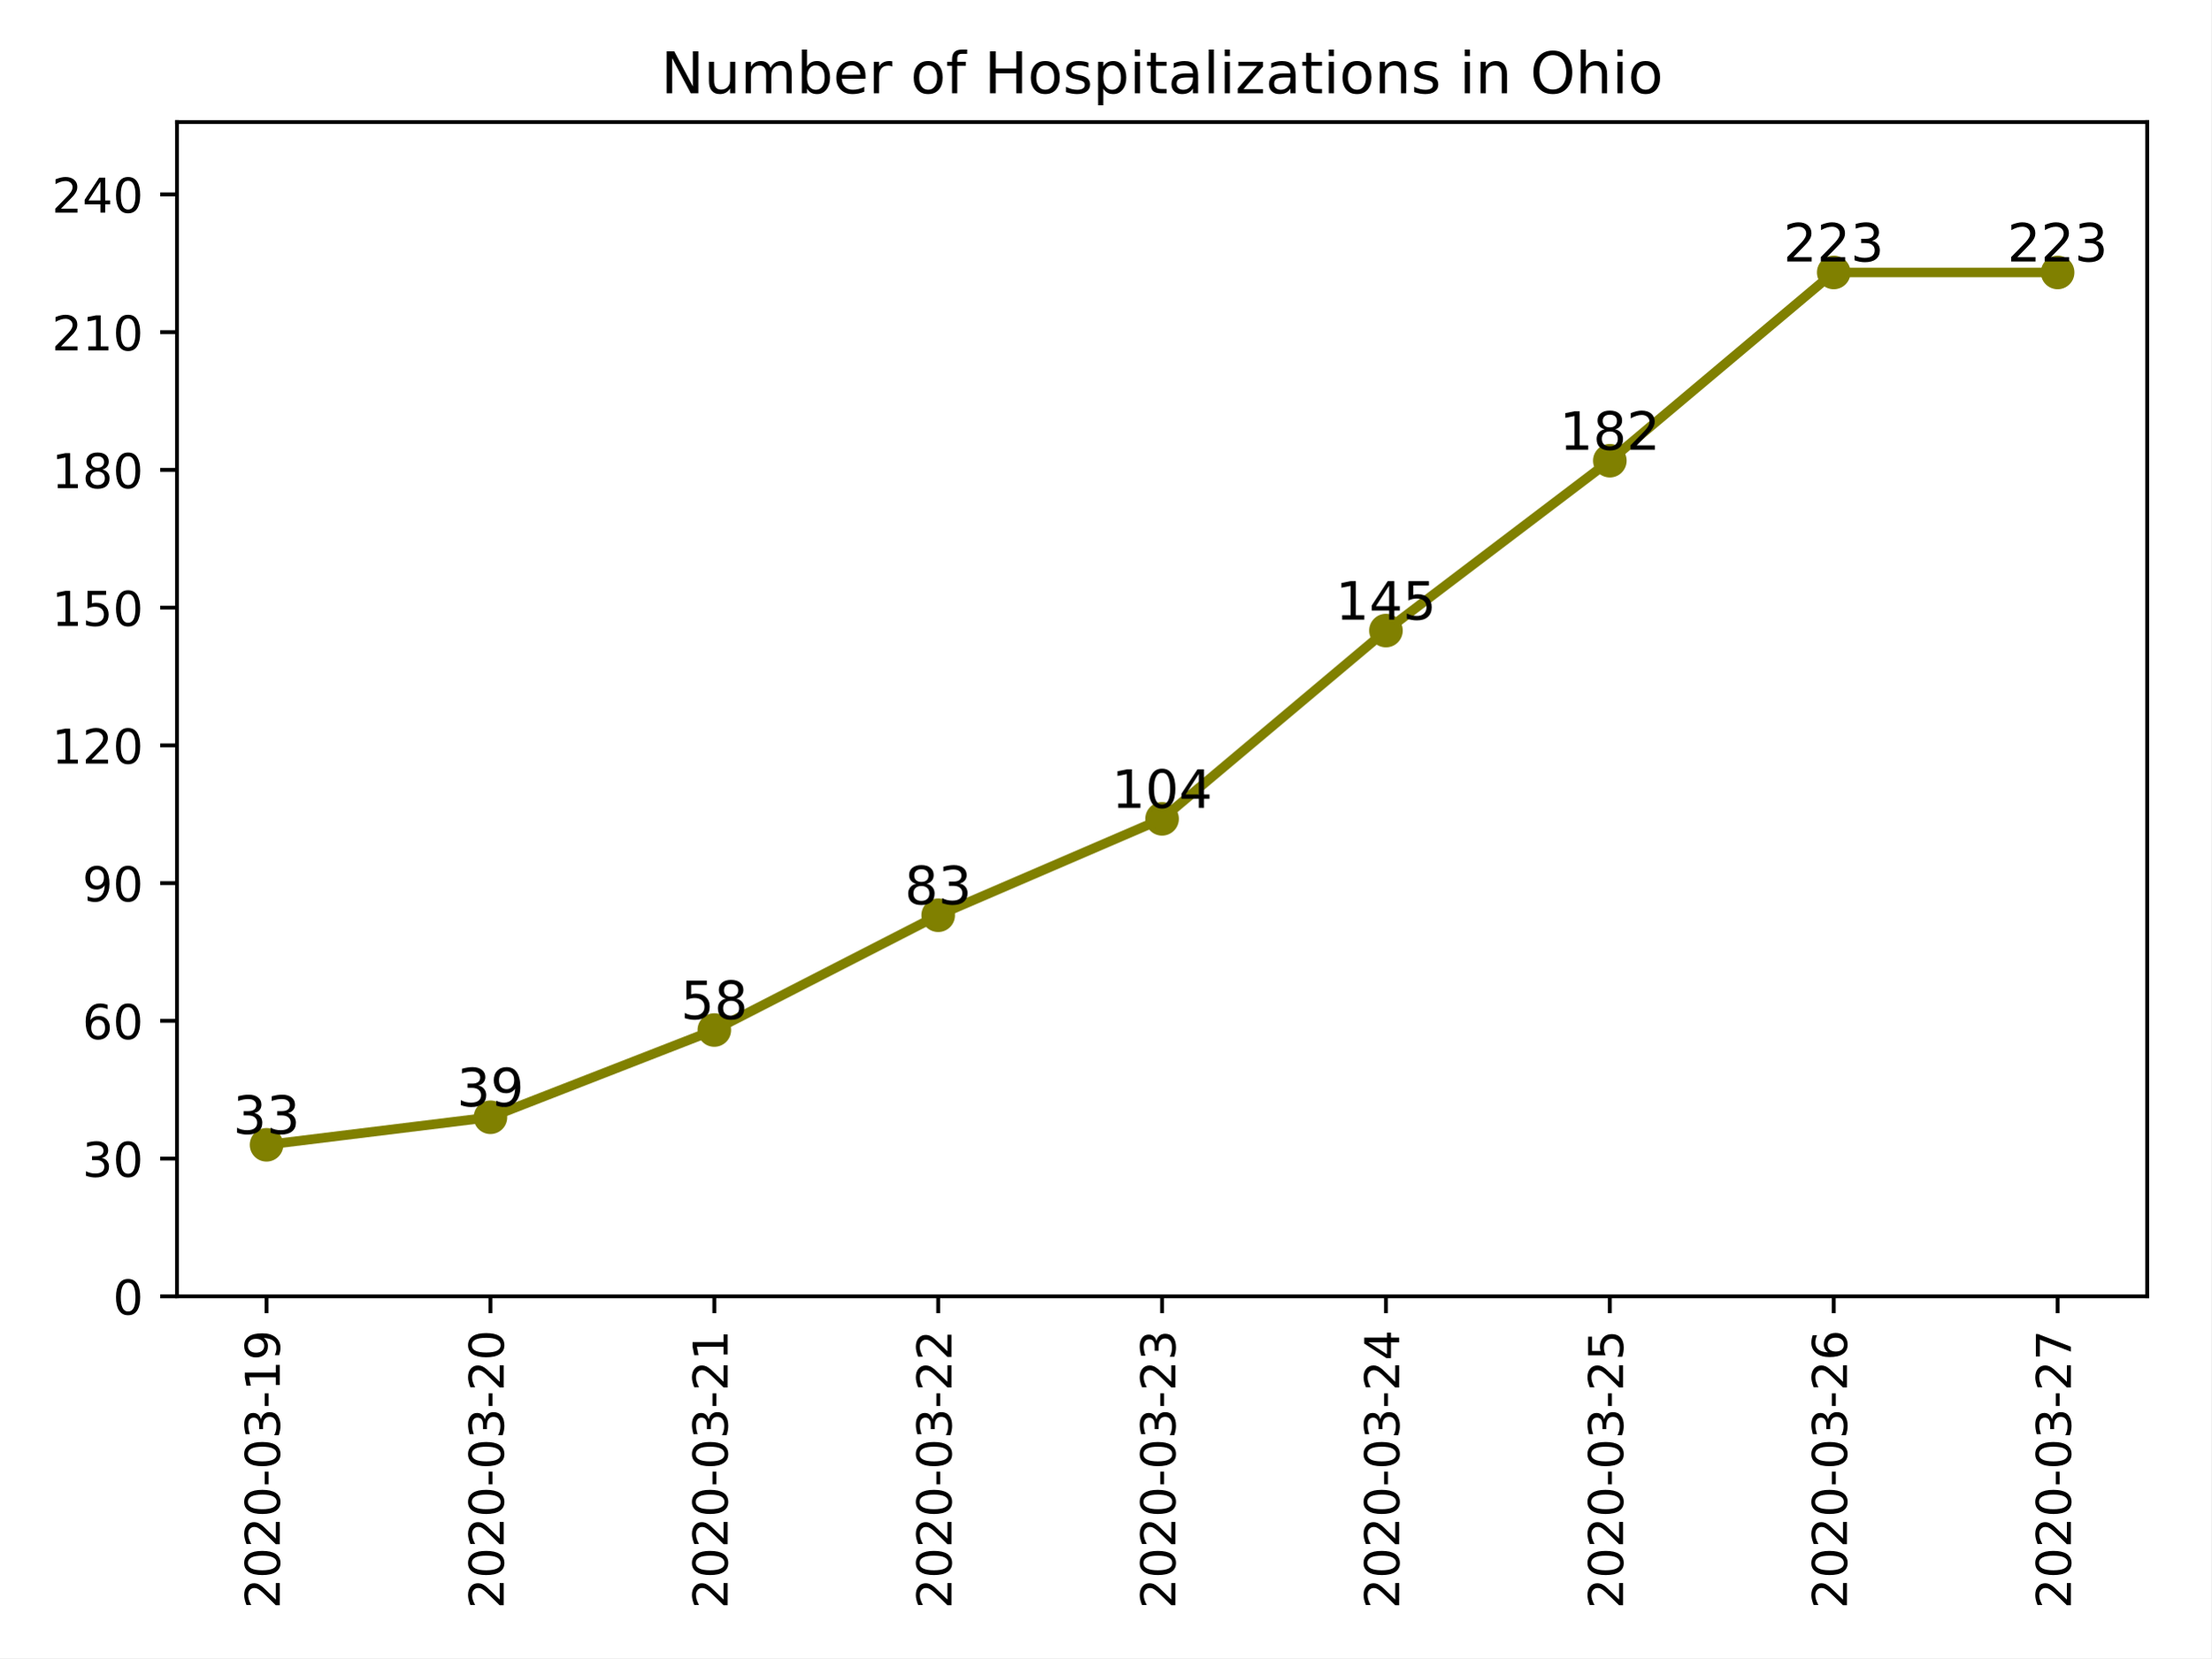
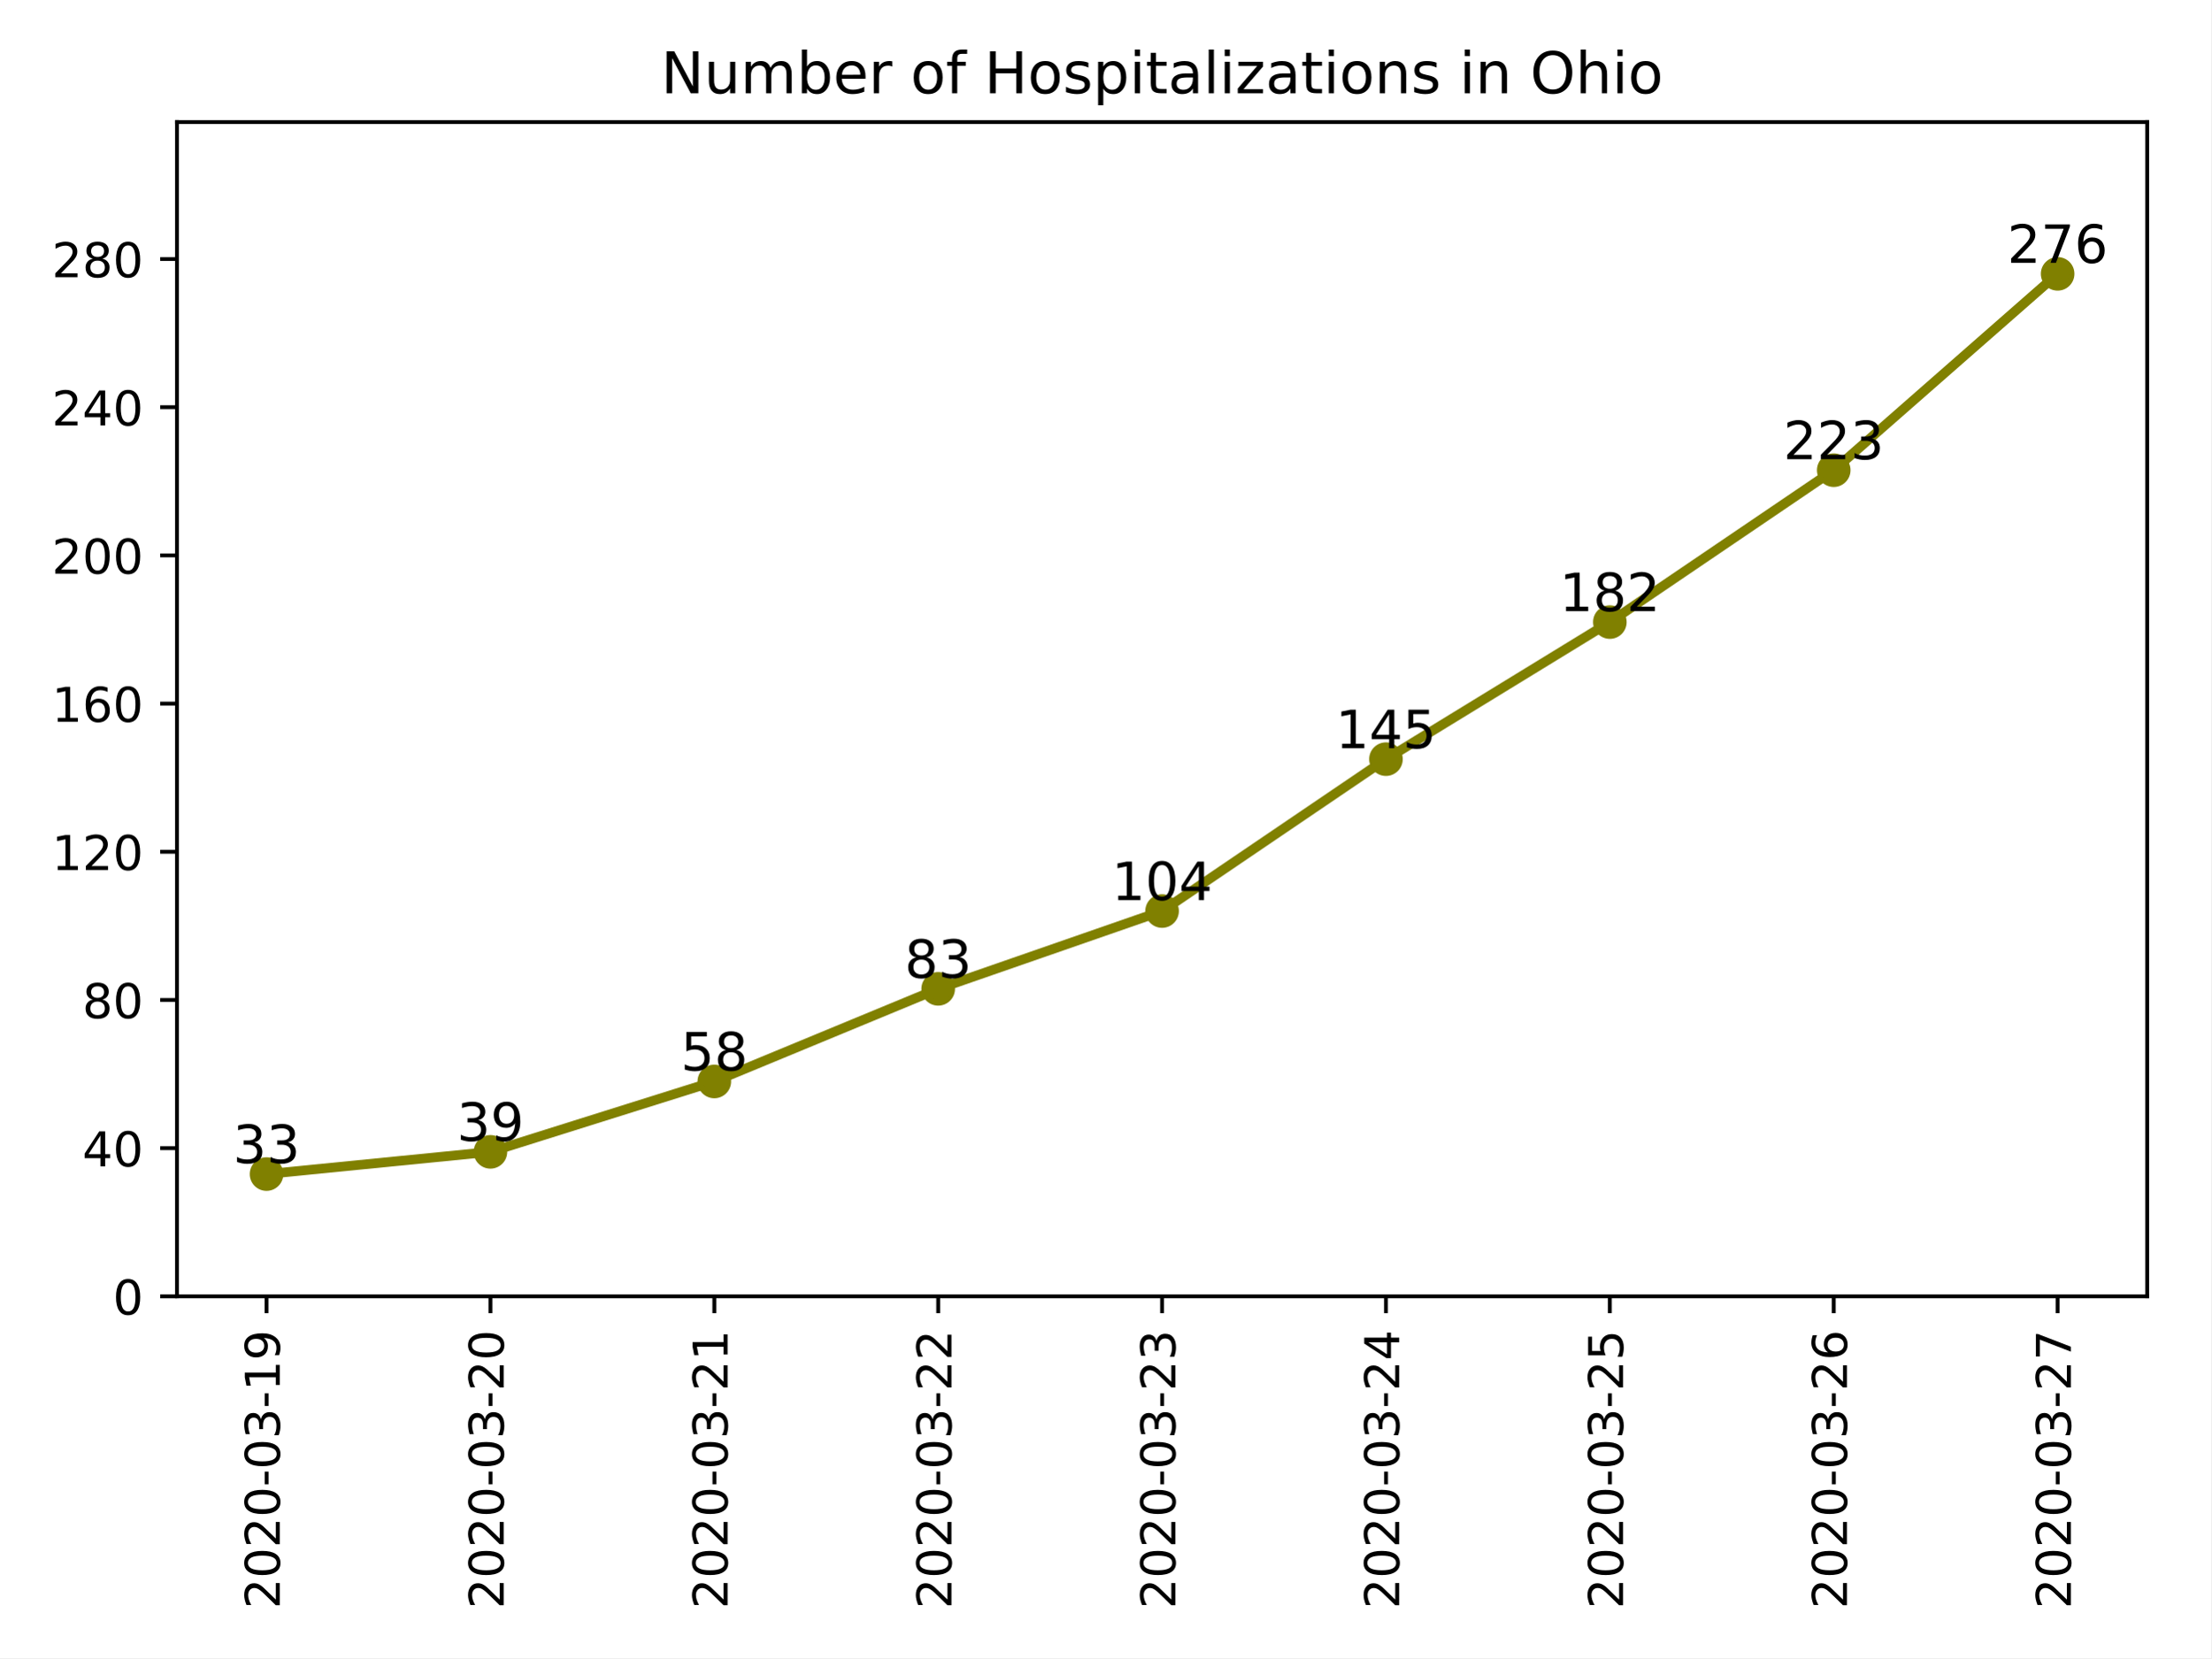
<svg xmlns="http://www.w3.org/2000/svg" xmlns:xlink="http://www.w3.org/1999/xlink" height="345.6pt" version="1.1" viewBox="0 0 460.8 345.6" width="460.8pt">
  <defs>
    <style type="text/css">
*{stroke-linecap:butt;stroke-linejoin:round;}
  </style>
  </defs>
  <g id="figure_1">
    <g id="patch_1">
      <path d="M 0 345.6  L 460.8 345.6  L 460.8 0  L 0 0  z " style="fill:#ffffff;" />
    </g>
    <g id="axes_1">
      <g id="patch_2">
        <path d="M 36.88 270.2  L 447.48 270.2  L 447.48 25.44  L 36.88 25.44  z " style="fill:#ffffff;" />
      </g>
      <g id="matplotlib.axis_1">
        <g id="xtick_1">
          <g id="line2d_1">
            <defs>
-               <path d="M 0 0  L 0 3.5  " id="md433374e28" style="stroke:#000000;stroke-width:0.8;" />
-             </defs>
-             <g>
-               <use style="stroke:#000000;stroke-width:0.8;" x="55.544" xlink:href="#md433374e28" y="270.2" />
+               <path d="M 0 0  L 0 3.5  " id="m75c57604e1" style="stroke:#000000;stroke-width:0.8;" />
+             </defs>
+             <g>
+               <use style="stroke:#000000;stroke-width:0.8;" x="55.544" xlink:href="#m75c57604e1" y="270.2" />
            </g>
          </g>
          <g id="text_1">
            <defs>
              <path d="M 19.188 8.297  L 53.609 8.297  L 53.609 0  L 7.328 0  L 7.328 8.297  Q 12.938 14.109 22.625 23.891  Q 32.328 33.688 34.812 36.531  Q 39.547 41.844 41.422 45.531  Q 43.312 49.219 43.312 52.781  Q 43.312 58.594 39.234 62.25  Q 35.156 65.922 28.609 65.922  Q 23.969 65.922 18.812 64.312  Q 13.672 62.703 7.812 59.422  L 7.812 69.391  Q 13.766 71.781 18.938 73  Q 24.125 74.219 28.422 74.219  Q 39.75 74.219 46.484 68.547  Q 53.219 62.891 53.219 53.422  Q 53.219 48.922 51.531 44.891  Q 49.859 40.875 45.406 35.406  Q 44.188 33.984 37.641 27.219  Q 31.109 20.453 19.188 8.297  z " id="DejaVuSans-32" />
              <path d="M 31.781 66.406  Q 24.172 66.406 20.328 58.906  Q 16.5 51.422 16.5 36.375  Q 16.5 21.391 20.328 13.891  Q 24.172 6.391 31.781 6.391  Q 39.453 6.391 43.281 13.891  Q 47.125 21.391 47.125 36.375  Q 47.125 51.422 43.281 58.906  Q 39.453 66.406 31.781 66.406  z M 31.781 74.219  Q 44.047 74.219 50.516 64.516  Q 56.984 54.828 56.984 36.375  Q 56.984 17.969 50.516 8.266  Q 44.047 -1.422 31.781 -1.422  Q 19.531 -1.422 13.062 8.266  Q 6.594 17.969 6.594 36.375  Q 6.594 54.828 13.062 64.516  Q 19.531 74.219 31.781 74.219  z " id="DejaVuSans-30" />
              <path d="M 4.891 31.391  L 31.203 31.391  L 31.203 23.391  L 4.891 23.391  z " id="DejaVuSans-2d" />
              <path d="M 40.578 39.312  Q 47.656 37.797 51.625 33  Q 55.609 28.219 55.609 21.188  Q 55.609 10.406 48.188 4.484  Q 40.766 -1.422 27.094 -1.422  Q 22.516 -1.422 17.656 -0.516  Q 12.797 0.391 7.625 2.203  L 7.625 11.719  Q 11.719 9.328 16.594 8.109  Q 21.484 6.891 26.812 6.891  Q 36.078 6.891 40.938 10.547  Q 45.797 14.203 45.797 21.188  Q 45.797 27.641 41.281 31.266  Q 36.766 34.906 28.719 34.906  L 20.219 34.906  L 20.219 43.016  L 29.109 43.016  Q 36.375 43.016 40.234 45.922  Q 44.094 48.828 44.094 54.297  Q 44.094 59.906 40.109 62.906  Q 36.141 65.922 28.719 65.922  Q 24.656 65.922 20.016 65.031  Q 15.375 64.156 9.812 62.312  L 9.812 71.094  Q 15.438 72.656 20.344 73.438  Q 25.25 74.219 29.594 74.219  Q 40.828 74.219 47.359 69.109  Q 53.906 64.016 53.906 55.328  Q 53.906 49.266 50.438 45.094  Q 46.969 40.922 40.578 39.312  z " id="DejaVuSans-33" />
              <path d="M 12.406 8.297  L 28.516 8.297  L 28.516 63.922  L 10.984 60.406  L 10.984 69.391  L 28.422 72.906  L 38.281 72.906  L 38.281 8.297  L 54.391 8.297  L 54.391 0  L 12.406 0  z " id="DejaVuSans-31" />
              <path d="M 10.984 1.516  L 10.984 10.5  Q 14.703 8.734 18.5 7.812  Q 22.312 6.891 25.984 6.891  Q 35.75 6.891 40.891 13.453  Q 46.047 20.016 46.781 33.406  Q 43.953 29.203 39.594 26.953  Q 35.25 24.703 29.984 24.703  Q 19.047 24.703 12.672 31.312  Q 6.297 37.938 6.297 49.422  Q 6.297 60.641 12.938 67.422  Q 19.578 74.219 30.609 74.219  Q 43.266 74.219 49.922 64.516  Q 56.594 54.828 56.594 36.375  Q 56.594 19.141 48.406 8.859  Q 40.234 -1.422 26.422 -1.422  Q 22.703 -1.422 18.891 -0.688  Q 15.094 0.047 10.984 1.516  z M 30.609 32.422  Q 37.25 32.422 41.125 36.953  Q 45.016 41.5 45.016 49.422  Q 45.016 57.281 41.125 61.844  Q 37.25 66.406 30.609 66.406  Q 23.969 66.406 20.094 61.844  Q 16.219 57.281 16.219 49.422  Q 16.219 41.5 20.094 36.953  Q 23.969 32.422 30.609 32.422  z " id="DejaVuSans-39" />
            </defs>
            <g transform="translate(58.30301 335.3156)rotate(-90)scale(0.1 -0.1)">
              <use xlink:href="#DejaVuSans-32" />
              <use x="63.623" xlink:href="#DejaVuSans-30" />
              <use x="127.246" xlink:href="#DejaVuSans-32" />
              <use x="190.869" xlink:href="#DejaVuSans-30" />
              <use x="254.492" xlink:href="#DejaVuSans-2d" />
              <use x="290.576" xlink:href="#DejaVuSans-30" />
              <use x="354.199" xlink:href="#DejaVuSans-33" />
              <use x="417.822" xlink:href="#DejaVuSans-2d" />
              <use x="453.906" xlink:href="#DejaVuSans-31" />
              <use x="517.529" xlink:href="#DejaVuSans-39" />
            </g>
          </g>
        </g>
        <g id="xtick_2">
          <g id="line2d_2">
            <g>
-               <use style="stroke:#000000;stroke-width:0.8;" x="102.203" xlink:href="#md433374e28" y="270.2" />
+               <use style="stroke:#000000;stroke-width:0.8;" x="102.203" xlink:href="#m75c57604e1" y="270.2" />
            </g>
          </g>
          <g id="text_2">
            <g transform="translate(104.9621 335.3156)rotate(-90)scale(0.1 -0.1)">
              <use xlink:href="#DejaVuSans-32" />
              <use x="63.623" xlink:href="#DejaVuSans-30" />
              <use x="127.246" xlink:href="#DejaVuSans-32" />
              <use x="190.869" xlink:href="#DejaVuSans-30" />
              <use x="254.492" xlink:href="#DejaVuSans-2d" />
              <use x="290.576" xlink:href="#DejaVuSans-30" />
              <use x="354.199" xlink:href="#DejaVuSans-33" />
              <use x="417.822" xlink:href="#DejaVuSans-2d" />
              <use x="453.906" xlink:href="#DejaVuSans-32" />
              <use x="517.529" xlink:href="#DejaVuSans-30" />
            </g>
          </g>
        </g>
        <g id="xtick_3">
          <g id="line2d_3">
            <g>
-               <use style="stroke:#000000;stroke-width:0.8;" x="148.862" xlink:href="#md433374e28" y="270.2" />
+               <use style="stroke:#000000;stroke-width:0.8;" x="148.862" xlink:href="#m75c57604e1" y="270.2" />
            </g>
          </g>
          <g id="text_3">
            <g transform="translate(151.6212 335.3156)rotate(-90)scale(0.1 -0.1)">
              <use xlink:href="#DejaVuSans-32" />
              <use x="63.623" xlink:href="#DejaVuSans-30" />
              <use x="127.246" xlink:href="#DejaVuSans-32" />
              <use x="190.869" xlink:href="#DejaVuSans-30" />
              <use x="254.492" xlink:href="#DejaVuSans-2d" />
              <use x="290.576" xlink:href="#DejaVuSans-30" />
              <use x="354.199" xlink:href="#DejaVuSans-33" />
              <use x="417.822" xlink:href="#DejaVuSans-2d" />
              <use x="453.906" xlink:href="#DejaVuSans-32" />
              <use x="517.529" xlink:href="#DejaVuSans-31" />
            </g>
          </g>
        </g>
        <g id="xtick_4">
          <g id="line2d_4">
            <g>
-               <use style="stroke:#000000;stroke-width:0.8;" x="195.521" xlink:href="#md433374e28" y="270.2" />
+               <use style="stroke:#000000;stroke-width:0.8;" x="195.521" xlink:href="#m75c57604e1" y="270.2" />
            </g>
          </g>
          <g id="text_4">
            <g transform="translate(198.2803 335.3156)rotate(-90)scale(0.1 -0.1)">
              <use xlink:href="#DejaVuSans-32" />
              <use x="63.623" xlink:href="#DejaVuSans-30" />
              <use x="127.246" xlink:href="#DejaVuSans-32" />
              <use x="190.869" xlink:href="#DejaVuSans-30" />
              <use x="254.492" xlink:href="#DejaVuSans-2d" />
              <use x="290.576" xlink:href="#DejaVuSans-30" />
              <use x="354.199" xlink:href="#DejaVuSans-33" />
              <use x="417.822" xlink:href="#DejaVuSans-2d" />
              <use x="453.906" xlink:href="#DejaVuSans-32" />
              <use x="517.529" xlink:href="#DejaVuSans-32" />
            </g>
          </g>
        </g>
        <g id="xtick_5">
          <g id="line2d_5">
            <g>
-               <use style="stroke:#000000;stroke-width:0.8;" x="242.18" xlink:href="#md433374e28" y="270.2" />
+               <use style="stroke:#000000;stroke-width:0.8;" x="242.18" xlink:href="#m75c57604e1" y="270.2" />
            </g>
          </g>
          <g id="text_5">
            <g transform="translate(244.9394 335.3156)rotate(-90)scale(0.1 -0.1)">
              <use xlink:href="#DejaVuSans-32" />
              <use x="63.623" xlink:href="#DejaVuSans-30" />
              <use x="127.246" xlink:href="#DejaVuSans-32" />
              <use x="190.869" xlink:href="#DejaVuSans-30" />
              <use x="254.492" xlink:href="#DejaVuSans-2d" />
              <use x="290.576" xlink:href="#DejaVuSans-30" />
              <use x="354.199" xlink:href="#DejaVuSans-33" />
              <use x="417.822" xlink:href="#DejaVuSans-2d" />
              <use x="453.906" xlink:href="#DejaVuSans-32" />
              <use x="517.529" xlink:href="#DejaVuSans-33" />
            </g>
          </g>
        </g>
        <g id="xtick_6">
          <g id="line2d_6">
            <g>
-               <use style="stroke:#000000;stroke-width:0.8;" x="288.839" xlink:href="#md433374e28" y="270.2" />
+               <use style="stroke:#000000;stroke-width:0.8;" x="288.839" xlink:href="#m75c57604e1" y="270.2" />
            </g>
          </g>
          <g id="text_6">
            <defs>
              <path d="M 37.797 64.312  L 12.891 25.391  L 37.797 25.391  z M 35.203 72.906  L 47.609 72.906  L 47.609 25.391  L 58.016 25.391  L 58.016 17.188  L 47.609 17.188  L 47.609 0  L 37.797 0  L 37.797 17.188  L 4.891 17.188  L 4.891 26.703  z " id="DejaVuSans-34" />
            </defs>
            <g transform="translate(291.5985 335.3156)rotate(-90)scale(0.1 -0.1)">
              <use xlink:href="#DejaVuSans-32" />
              <use x="63.623" xlink:href="#DejaVuSans-30" />
              <use x="127.246" xlink:href="#DejaVuSans-32" />
              <use x="190.869" xlink:href="#DejaVuSans-30" />
              <use x="254.492" xlink:href="#DejaVuSans-2d" />
              <use x="290.576" xlink:href="#DejaVuSans-30" />
              <use x="354.199" xlink:href="#DejaVuSans-33" />
              <use x="417.822" xlink:href="#DejaVuSans-2d" />
              <use x="453.906" xlink:href="#DejaVuSans-32" />
              <use x="517.529" xlink:href="#DejaVuSans-34" />
            </g>
          </g>
        </g>
        <g id="xtick_7">
          <g id="line2d_7">
            <g>
-               <use style="stroke:#000000;stroke-width:0.8;" x="335.498" xlink:href="#md433374e28" y="270.2" />
+               <use style="stroke:#000000;stroke-width:0.8;" x="335.498" xlink:href="#m75c57604e1" y="270.2" />
            </g>
          </g>
          <g id="text_7">
            <defs>
              <path d="M 10.797 72.906  L 49.516 72.906  L 49.516 64.594  L 19.828 64.594  L 19.828 46.734  Q 21.969 47.469 24.109 47.828  Q 26.266 48.188 28.422 48.188  Q 40.625 48.188 47.75 41.5  Q 54.891 34.812 54.891 23.391  Q 54.891 11.625 47.562 5.094  Q 40.234 -1.422 26.906 -1.422  Q 22.312 -1.422 17.547 -0.641  Q 12.797 0.141 7.719 1.703  L 7.719 11.625  Q 12.109 9.234 16.797 8.062  Q 21.484 6.891 26.703 6.891  Q 35.156 6.891 40.078 11.328  Q 45.016 15.766 45.016 23.391  Q 45.016 31 40.078 35.438  Q 35.156 39.891 26.703 39.891  Q 22.75 39.891 18.812 39.016  Q 14.891 38.141 10.797 36.281  z " id="DejaVuSans-35" />
            </defs>
            <g transform="translate(338.2576 335.3156)rotate(-90)scale(0.1 -0.1)">
              <use xlink:href="#DejaVuSans-32" />
              <use x="63.623" xlink:href="#DejaVuSans-30" />
              <use x="127.246" xlink:href="#DejaVuSans-32" />
              <use x="190.869" xlink:href="#DejaVuSans-30" />
              <use x="254.492" xlink:href="#DejaVuSans-2d" />
              <use x="290.576" xlink:href="#DejaVuSans-30" />
              <use x="354.199" xlink:href="#DejaVuSans-33" />
              <use x="417.822" xlink:href="#DejaVuSans-2d" />
              <use x="453.906" xlink:href="#DejaVuSans-32" />
              <use x="517.529" xlink:href="#DejaVuSans-35" />
            </g>
          </g>
        </g>
        <g id="xtick_8">
          <g id="line2d_8">
            <g>
-               <use style="stroke:#000000;stroke-width:0.8;" x="382.157" xlink:href="#md433374e28" y="270.2" />
+               <use style="stroke:#000000;stroke-width:0.8;" x="382.157" xlink:href="#m75c57604e1" y="270.2" />
            </g>
          </g>
          <g id="text_8">
            <defs>
              <path d="M 33.016 40.375  Q 26.375 40.375 22.484 35.828  Q 18.609 31.297 18.609 23.391  Q 18.609 15.531 22.484 10.953  Q 26.375 6.391 33.016 6.391  Q 39.656 6.391 43.531 10.953  Q 47.406 15.531 47.406 23.391  Q 47.406 31.297 43.531 35.828  Q 39.656 40.375 33.016 40.375  z M 52.594 71.297  L 52.594 62.312  Q 48.875 64.062 45.094 64.984  Q 41.312 65.922 37.594 65.922  Q 27.828 65.922 22.672 59.328  Q 17.531 52.734 16.797 39.406  Q 19.672 43.656 24.016 45.922  Q 28.375 48.188 33.594 48.188  Q 44.578 48.188 50.953 41.516  Q 57.328 34.859 57.328 23.391  Q 57.328 12.156 50.688 5.359  Q 44.047 -1.422 33.016 -1.422  Q 20.359 -1.422 13.672 8.266  Q 6.984 17.969 6.984 36.375  Q 6.984 53.656 15.188 63.938  Q 23.391 74.219 37.203 74.219  Q 40.922 74.219 44.703 73.484  Q 48.484 72.75 52.594 71.297  z " id="DejaVuSans-36" />
            </defs>
            <g transform="translate(384.9166 335.3156)rotate(-90)scale(0.1 -0.1)">
              <use xlink:href="#DejaVuSans-32" />
              <use x="63.623" xlink:href="#DejaVuSans-30" />
              <use x="127.246" xlink:href="#DejaVuSans-32" />
              <use x="190.869" xlink:href="#DejaVuSans-30" />
              <use x="254.492" xlink:href="#DejaVuSans-2d" />
              <use x="290.576" xlink:href="#DejaVuSans-30" />
              <use x="354.199" xlink:href="#DejaVuSans-33" />
              <use x="417.822" xlink:href="#DejaVuSans-2d" />
              <use x="453.906" xlink:href="#DejaVuSans-32" />
              <use x="517.529" xlink:href="#DejaVuSans-36" />
            </g>
          </g>
        </g>
        <g id="xtick_9">
          <g id="line2d_9">
            <g>
-               <use style="stroke:#000000;stroke-width:0.8;" x="428.816" xlink:href="#md433374e28" y="270.2" />
+               <use style="stroke:#000000;stroke-width:0.8;" x="428.816" xlink:href="#m75c57604e1" y="270.2" />
            </g>
          </g>
          <g id="text_9">
            <defs>
              <path d="M 8.203 72.906  L 55.078 72.906  L 55.078 68.703  L 28.609 0  L 18.312 0  L 43.219 64.594  L 8.203 64.594  z " id="DejaVuSans-37" />
            </defs>
            <g transform="translate(431.5757 335.3156)rotate(-90)scale(0.1 -0.1)">
              <use xlink:href="#DejaVuSans-32" />
              <use x="63.623" xlink:href="#DejaVuSans-30" />
              <use x="127.246" xlink:href="#DejaVuSans-32" />
              <use x="190.869" xlink:href="#DejaVuSans-30" />
              <use x="254.492" xlink:href="#DejaVuSans-2d" />
              <use x="290.576" xlink:href="#DejaVuSans-30" />
              <use x="354.199" xlink:href="#DejaVuSans-33" />
              <use x="417.822" xlink:href="#DejaVuSans-2d" />
              <use x="453.906" xlink:href="#DejaVuSans-32" />
              <use x="517.529" xlink:href="#DejaVuSans-37" />
            </g>
          </g>
        </g>
      </g>
      <g id="matplotlib.axis_2">
        <g id="ytick_1">
          <g id="line2d_10">
            <defs>
-               <path d="M 0 0  L -3.5 0  " id="m2d84665f06" style="stroke:#000000;stroke-width:0.8;" />
-             </defs>
-             <g>
-               <use style="stroke:#000000;stroke-width:0.8;" x="36.88" xlink:href="#m2d84665f06" y="270.2" />
+               <path d="M 0 0  L -3.5 0  " id="m72f249bcbb" style="stroke:#000000;stroke-width:0.8;" />
+             </defs>
+             <g>
+               <use style="stroke:#000000;stroke-width:0.8;" x="36.88" xlink:href="#m72f249bcbb" y="270.2" />
            </g>
          </g>
          <g id="text_10">
            <g transform="translate(23.5175 273.9992)scale(0.1 -0.1)">
              <use xlink:href="#DejaVuSans-30" />
            </g>
          </g>
        </g>
        <g id="ytick_2">
          <g id="line2d_11">
            <g>
-               <use style="stroke:#000000;stroke-width:0.8;" x="36.88" xlink:href="#m2d84665f06" y="241.489" />
+               <use style="stroke:#000000;stroke-width:0.8;" x="36.88" xlink:href="#m72f249bcbb" y="239.312" />
            </g>
          </g>
          <g id="text_11">
-             <g transform="translate(17.155 245.2884)scale(0.1 -0.1)">
-               <use xlink:href="#DejaVuSans-33" />
+             <g transform="translate(17.155 243.1113)scale(0.1 -0.1)">
+               <use xlink:href="#DejaVuSans-34" />
              <use x="63.623" xlink:href="#DejaVuSans-30" />
            </g>
          </g>
        </g>
        <g id="ytick_3">
          <g id="line2d_12">
            <g>
-               <use style="stroke:#000000;stroke-width:0.8;" x="36.88" xlink:href="#m2d84665f06" y="212.778" />
+               <use style="stroke:#000000;stroke-width:0.8;" x="36.88" xlink:href="#m72f249bcbb" y="208.424" />
            </g>
          </g>
          <g id="text_12">
-             <g transform="translate(17.155 216.5775)scale(0.1 -0.1)">
-               <use xlink:href="#DejaVuSans-36" />
+             <defs>
+               <path d="M 31.781 34.625  Q 24.75 34.625 20.719 30.859  Q 16.703 27.094 16.703 20.516  Q 16.703 13.922 20.719 10.156  Q 24.75 6.391 31.781 6.391  Q 38.812 6.391 42.859 10.172  Q 46.922 13.969 46.922 20.516  Q 46.922 27.094 42.891 30.859  Q 38.875 34.625 31.781 34.625  z M 21.922 38.812  Q 15.578 40.375 12.031 44.719  Q 8.5 49.078 8.5 55.328  Q 8.5 64.062 14.719 69.141  Q 20.953 74.219 31.781 74.219  Q 42.672 74.219 48.875 69.141  Q 55.078 64.062 55.078 55.328  Q 55.078 49.078 51.531 44.719  Q 48 40.375 41.703 38.812  Q 48.828 37.156 52.797 32.312  Q 56.781 27.484 56.781 20.516  Q 56.781 9.906 50.312 4.234  Q 43.844 -1.422 31.781 -1.422  Q 19.734 -1.422 13.25 4.234  Q 6.781 9.906 6.781 20.516  Q 6.781 27.484 10.781 32.312  Q 14.797 37.156 21.922 38.812  z M 18.312 54.391  Q 18.312 48.734 21.844 45.562  Q 25.391 42.391 31.781 42.391  Q 38.141 42.391 41.719 45.562  Q 45.312 48.734 45.312 54.391  Q 45.312 60.062 41.719 63.234  Q 38.141 66.406 31.781 66.406  Q 25.391 66.406 21.844 63.234  Q 18.312 60.062 18.312 54.391  z " id="DejaVuSans-38" />
+             </defs>
+             <g transform="translate(17.155 212.2233)scale(0.1 -0.1)">
+               <use xlink:href="#DejaVuSans-38" />
              <use x="63.623" xlink:href="#DejaVuSans-30" />
            </g>
          </g>
        </g>
        <g id="ytick_4">
          <g id="line2d_13">
            <g>
-               <use style="stroke:#000000;stroke-width:0.8;" x="36.88" xlink:href="#m2d84665f06" y="184.067" />
+               <use style="stroke:#000000;stroke-width:0.8;" x="36.88" xlink:href="#m72f249bcbb" y="177.536" />
            </g>
          </g>
          <g id="text_13">
-             <g transform="translate(17.155 187.8667)scale(0.1 -0.1)">
-               <use xlink:href="#DejaVuSans-39" />
-               <use x="63.623" xlink:href="#DejaVuSans-30" />
-             </g>
-           </g>
-         </g>
-         <g id="ytick_5">
-           <g id="line2d_14">
-             <g>
-               <use style="stroke:#000000;stroke-width:0.8;" x="36.88" xlink:href="#m2d84665f06" y="155.357" />
-             </g>
-           </g>
-           <g id="text_14">
-             <g transform="translate(10.7925 159.1558)scale(0.1 -0.1)">
+             <g transform="translate(10.7925 181.3354)scale(0.1 -0.1)">
              <use xlink:href="#DejaVuSans-31" />
              <use x="63.623" xlink:href="#DejaVuSans-32" />
              <use x="127.246" xlink:href="#DejaVuSans-30" />
            </g>
          </g>
        </g>
+         <g id="ytick_5">
+           <g id="line2d_14">
+             <g>
+               <use style="stroke:#000000;stroke-width:0.8;" x="36.88" xlink:href="#m72f249bcbb" y="146.648" />
+             </g>
+           </g>
+           <g id="text_14">
+             <g transform="translate(10.7925 150.4474)scale(0.1 -0.1)">
+               <use xlink:href="#DejaVuSans-31" />
+               <use x="63.623" xlink:href="#DejaVuSans-36" />
+               <use x="127.246" xlink:href="#DejaVuSans-30" />
+             </g>
+           </g>
+         </g>
        <g id="ytick_6">
          <g id="line2d_15">
            <g>
-               <use style="stroke:#000000;stroke-width:0.8;" x="36.88" xlink:href="#m2d84665f06" y="126.646" />
+               <use style="stroke:#000000;stroke-width:0.8;" x="36.88" xlink:href="#m72f249bcbb" y="115.76" />
            </g>
          </g>
          <g id="text_15">
-             <g transform="translate(10.7925 130.445)scale(0.1 -0.1)">
-               <use xlink:href="#DejaVuSans-31" />
-               <use x="63.623" xlink:href="#DejaVuSans-35" />
+             <g transform="translate(10.7925 119.5595)scale(0.1 -0.1)">
+               <use xlink:href="#DejaVuSans-32" />
+               <use x="63.623" xlink:href="#DejaVuSans-30" />
              <use x="127.246" xlink:href="#DejaVuSans-30" />
            </g>
          </g>
        </g>
        <g id="ytick_7">
          <g id="line2d_16">
            <g>
-               <use style="stroke:#000000;stroke-width:0.8;" x="36.88" xlink:href="#m2d84665f06" y="97.935" />
+               <use style="stroke:#000000;stroke-width:0.8;" x="36.88" xlink:href="#m72f249bcbb" y="84.872" />
            </g>
          </g>
          <g id="text_16">
-             <defs>
-               <path d="M 31.781 34.625  Q 24.75 34.625 20.719 30.859  Q 16.703 27.094 16.703 20.516  Q 16.703 13.922 20.719 10.156  Q 24.75 6.391 31.781 6.391  Q 38.812 6.391 42.859 10.172  Q 46.922 13.969 46.922 20.516  Q 46.922 27.094 42.891 30.859  Q 38.875 34.625 31.781 34.625  z M 21.922 38.812  Q 15.578 40.375 12.031 44.719  Q 8.5 49.078 8.5 55.328  Q 8.5 64.062 14.719 69.141  Q 20.953 74.219 31.781 74.219  Q 42.672 74.219 48.875 69.141  Q 55.078 64.062 55.078 55.328  Q 55.078 49.078 51.531 44.719  Q 48 40.375 41.703 38.812  Q 48.828 37.156 52.797 32.312  Q 56.781 27.484 56.781 20.516  Q 56.781 9.906 50.312 4.234  Q 43.844 -1.422 31.781 -1.422  Q 19.734 -1.422 13.25 4.234  Q 6.781 9.906 6.781 20.516  Q 6.781 27.484 10.781 32.312  Q 14.797 37.156 21.922 38.812  z M 18.312 54.391  Q 18.312 48.734 21.844 45.562  Q 25.391 42.391 31.781 42.391  Q 38.141 42.391 41.719 45.562  Q 45.312 48.734 45.312 54.391  Q 45.312 60.062 41.719 63.234  Q 38.141 66.406 31.781 66.406  Q 25.391 66.406 21.844 63.234  Q 18.312 60.062 18.312 54.391  z " id="DejaVuSans-38" />
-             </defs>
-             <g transform="translate(10.7925 101.7341)scale(0.1 -0.1)">
-               <use xlink:href="#DejaVuSans-31" />
+             <g transform="translate(10.7925 88.6715)scale(0.1 -0.1)">
+               <use xlink:href="#DejaVuSans-32" />
+               <use x="63.623" xlink:href="#DejaVuSans-34" />
+               <use x="127.246" xlink:href="#DejaVuSans-30" />
+             </g>
+           </g>
+         </g>
+         <g id="ytick_8">
+           <g id="line2d_17">
+             <g>
+               <use style="stroke:#000000;stroke-width:0.8;" x="36.88" xlink:href="#m72f249bcbb" y="53.984" />
+             </g>
+           </g>
+           <g id="text_17">
+             <g transform="translate(10.7925 57.78355)scale(0.1 -0.1)">
+               <use xlink:href="#DejaVuSans-32" />
              <use x="63.623" xlink:href="#DejaVuSans-38" />
              <use x="127.246" xlink:href="#DejaVuSans-30" />
            </g>
          </g>
        </g>
-         <g id="ytick_8">
-           <g id="line2d_17">
-             <g>
-               <use style="stroke:#000000;stroke-width:0.8;" x="36.88" xlink:href="#m2d84665f06" y="69.224" />
-             </g>
-           </g>
-           <g id="text_17">
-             <g transform="translate(10.7925 73.02327)scale(0.1 -0.1)">
-               <use xlink:href="#DejaVuSans-32" />
-               <use x="63.623" xlink:href="#DejaVuSans-31" />
-               <use x="127.246" xlink:href="#DejaVuSans-30" />
-             </g>
-           </g>
-         </g>
-         <g id="ytick_9">
-           <g id="line2d_18">
-             <g>
-               <use style="stroke:#000000;stroke-width:0.8;" x="36.88" xlink:href="#m2d84665f06" y="40.513" />
-             </g>
-           </g>
-           <g id="text_18">
-             <g transform="translate(10.7925 44.31242)scale(0.1 -0.1)">
-               <use xlink:href="#DejaVuSans-32" />
-               <use x="63.623" xlink:href="#DejaVuSans-34" />
-               <use x="127.246" xlink:href="#DejaVuSans-30" />
-             </g>
-           </g>
-         </g>
-       </g>
-       <g id="line2d_19">
-         <path clip-path="url(#p7fed60d88d)" d="M 55.544 238.618  L 102.203 232.876  L 148.862 214.692  L 195.521 190.767  L 242.18 170.669  L 288.839 131.431  L 335.498 96.021  L 382.157 56.783  L 428.816 56.783  " style="fill:none;stroke:#808000;stroke-linecap:square;stroke-width:2;" />
+       </g>
+       <g id="line2d_18">
+         <path clip-path="url(#p2a4a5131ce)" d="M 55.544 244.717  L 102.203 240.084  L 148.862 225.412  L 195.521 206.107  L 242.18 189.891  L 288.839 158.231  L 335.498 129.66  L 382.157 98  L 428.816 57.073  " style="fill:none;stroke:#808000;stroke-linecap:square;stroke-width:2;" />
        <defs>
-           <path d="M 0 3  C 0.796 3 1.559 2.684 2.121 2.121  C 2.684 1.559 3 0.796 3 0  C 3 -0.796 2.684 -1.559 2.121 -2.121  C 1.559 -2.684 0.796 -3 0 -3  C -0.796 -3 -1.559 -2.684 -2.121 -2.121  C -2.684 -1.559 -3 -0.796 -3 0  C -3 0.796 -2.684 1.559 -2.121 2.121  C -1.559 2.684 -0.796 3 0 3  z " id="m2d7a2a9604" style="stroke:#808000;" />
+           <path d="M 0 3  C 0.796 3 1.559 2.684 2.121 2.121  C 2.684 1.559 3 0.796 3 0  C 3 -0.796 2.684 -1.559 2.121 -2.121  C 1.559 -2.684 0.796 -3 0 -3  C -0.796 -3 -1.559 -2.684 -2.121 -2.121  C -2.684 -1.559 -3 -0.796 -3 0  C -3 0.796 -2.684 1.559 -2.121 2.121  C -1.559 2.684 -0.796 3 0 3  z " id="md6041420d6" style="stroke:#808000;" />
        </defs>
-         <g clip-path="url(#p7fed60d88d)">
-           <use style="fill:#808000;stroke:#808000;" x="55.544" xlink:href="#m2d7a2a9604" y="238.618" />
-           <use style="fill:#808000;stroke:#808000;" x="102.203" xlink:href="#m2d7a2a9604" y="232.876" />
-           <use style="fill:#808000;stroke:#808000;" x="148.862" xlink:href="#m2d7a2a9604" y="214.692" />
-           <use style="fill:#808000;stroke:#808000;" x="195.521" xlink:href="#m2d7a2a9604" y="190.767" />
-           <use style="fill:#808000;stroke:#808000;" x="242.18" xlink:href="#m2d7a2a9604" y="170.669" />
-           <use style="fill:#808000;stroke:#808000;" x="288.839" xlink:href="#m2d7a2a9604" y="131.431" />
-           <use style="fill:#808000;stroke:#808000;" x="335.498" xlink:href="#m2d7a2a9604" y="96.021" />
-           <use style="fill:#808000;stroke:#808000;" x="382.157" xlink:href="#m2d7a2a9604" y="56.783" />
-           <use style="fill:#808000;stroke:#808000;" x="428.816" xlink:href="#m2d7a2a9604" y="56.783" />
+         <g clip-path="url(#p2a4a5131ce)">
+           <use style="fill:#808000;stroke:#808000;" x="55.544" xlink:href="#md6041420d6" y="244.717" />
+           <use style="fill:#808000;stroke:#808000;" x="102.203" xlink:href="#md6041420d6" y="240.084" />
+           <use style="fill:#808000;stroke:#808000;" x="148.862" xlink:href="#md6041420d6" y="225.412" />
+           <use style="fill:#808000;stroke:#808000;" x="195.521" xlink:href="#md6041420d6" y="206.107" />
+           <use style="fill:#808000;stroke:#808000;" x="242.18" xlink:href="#md6041420d6" y="189.891" />
+           <use style="fill:#808000;stroke:#808000;" x="288.839" xlink:href="#md6041420d6" y="158.231" />
+           <use style="fill:#808000;stroke:#808000;" x="335.498" xlink:href="#md6041420d6" y="129.66" />
+           <use style="fill:#808000;stroke:#808000;" x="382.157" xlink:href="#md6041420d6" y="98" />
+           <use style="fill:#808000;stroke:#808000;" x="428.816" xlink:href="#md6041420d6" y="57.073" />
        </g>
      </g>
      <g id="patch_3">
        <path d="M 36.88 270.2  L 36.88 25.44  " style="fill:none;stroke:#000000;stroke-linecap:square;stroke-linejoin:miter;stroke-width:0.8;" />
      </g>
      <g id="patch_4">
        <path d="M 447.48 270.2  L 447.48 25.44  " style="fill:none;stroke:#000000;stroke-linecap:square;stroke-linejoin:miter;stroke-width:0.8;" />
      </g>
      <g id="patch_5">
        <path d="M 36.88 270.2  L 447.48 270.2  " style="fill:none;stroke:#000000;stroke-linecap:square;stroke-linejoin:miter;stroke-width:0.8;" />
      </g>
      <g id="patch_6">
        <path d="M 36.88 25.44  L 447.48 25.44  " style="fill:none;stroke:#000000;stroke-linecap:square;stroke-linejoin:miter;stroke-width:0.8;" />
      </g>
-       <g id="text_19">
-         <g transform="translate(48.54489 236.3304)scale(0.11 -0.11)">
+       <g id="text_18">
+         <g transform="translate(48.54489 242.4298)scale(0.11 -0.11)">
          <use xlink:href="#DejaVuSans-33" />
          <use x="63.623" xlink:href="#DejaVuSans-33" />
        </g>
      </g>
-       <g id="text_20">
-         <g transform="translate(95.20398 230.5882)scale(0.11 -0.11)">
+       <g id="text_19">
+         <g transform="translate(95.20398 237.7966)scale(0.11 -0.11)">
          <use xlink:href="#DejaVuSans-33" />
          <use x="63.623" xlink:href="#DejaVuSans-39" />
        </g>
      </g>
-       <g id="text_21">
-         <g transform="translate(141.8631 212.4047)scale(0.11 -0.11)">
+       <g id="text_20">
+         <g transform="translate(141.8631 223.1248)scale(0.11 -0.11)">
          <use xlink:href="#DejaVuSans-35" />
          <use x="63.623" xlink:href="#DejaVuSans-38" />
        </g>
      </g>
-       <g id="text_22">
-         <g transform="translate(188.5222 188.479)scale(0.11 -0.11)">
+       <g id="text_21">
+         <g transform="translate(188.5222 203.8198)scale(0.11 -0.11)">
          <use xlink:href="#DejaVuSans-38" />
          <use x="63.623" xlink:href="#DejaVuSans-33" />
        </g>
      </g>
-       <g id="text_23">
-         <g transform="translate(231.6819 168.3814)scale(0.11 -0.11)">
+       <g id="text_22">
+         <g transform="translate(231.6819 187.6037)scale(0.11 -0.11)">
          <use xlink:href="#DejaVuSans-31" />
          <use x="63.623" xlink:href="#DejaVuSans-30" />
          <use x="127.246" xlink:href="#DejaVuSans-34" />
        </g>
      </g>
-       <g id="text_24">
-         <g transform="translate(278.341 129.1432)scale(0.11 -0.11)">
+       <g id="text_23">
+         <g transform="translate(278.341 155.9435)scale(0.11 -0.11)">
          <use xlink:href="#DejaVuSans-31" />
          <use x="63.623" xlink:href="#DejaVuSans-34" />
          <use x="127.246" xlink:href="#DejaVuSans-35" />
        </g>
      </g>
-       <g id="text_25">
-         <g transform="translate(325.0001 93.73318)scale(0.11 -0.11)">
+       <g id="text_24">
+         <g transform="translate(325.0001 127.3722)scale(0.11 -0.11)">
          <use xlink:href="#DejaVuSans-31" />
          <use x="63.623" xlink:href="#DejaVuSans-38" />
          <use x="127.246" xlink:href="#DejaVuSans-32" />
        </g>
      </g>
-       <g id="text_26">
-         <g transform="translate(371.6591 54.49502)scale(0.11 -0.11)">
+       <g id="text_25">
+         <g transform="translate(371.6591 95.71201)scale(0.11 -0.11)">
          <use xlink:href="#DejaVuSans-32" />
          <use x="63.623" xlink:href="#DejaVuSans-32" />
          <use x="127.246" xlink:href="#DejaVuSans-33" />
        </g>
      </g>
+       <g id="text_26">
+         <g transform="translate(418.3182 54.78547)scale(0.11 -0.11)">
+           <use xlink:href="#DejaVuSans-32" />
+           <use x="63.623" xlink:href="#DejaVuSans-37" />
+           <use x="127.246" xlink:href="#DejaVuSans-36" />
+         </g>
+       </g>
      <g id="text_27">
-         <g transform="translate(418.3182 54.49502)scale(0.11 -0.11)">
-           <use xlink:href="#DejaVuSans-32" />
-           <use x="63.623" xlink:href="#DejaVuSans-32" />
-           <use x="127.246" xlink:href="#DejaVuSans-33" />
-         </g>
-       </g>
-       <g id="text_28">
        <defs>
          <path d="M 9.812 72.906  L 23.094 72.906  L 55.422 11.922  L 55.422 72.906  L 64.984 72.906  L 64.984 0  L 51.703 0  L 19.391 60.984  L 19.391 0  L 9.812 0  z " id="DejaVuSans-4e" />
          <path d="M 8.5 21.578  L 8.5 54.688  L 17.484 54.688  L 17.484 21.922  Q 17.484 14.156 20.5 10.266  Q 23.531 6.391 29.594 6.391  Q 36.859 6.391 41.078 11.031  Q 45.312 15.672 45.312 23.688  L 45.312 54.688  L 54.297 54.688  L 54.297 0  L 45.312 0  L 45.312 8.406  Q 42.047 3.422 37.719 1  Q 33.406 -1.422 27.688 -1.422  Q 18.266 -1.422 13.375 4.438  Q 8.5 10.297 8.5 21.578  z M 31.109 56  z " id="DejaVuSans-75" />
          <path d="M 52 44.188  Q 55.375 50.25 60.062 53.125  Q 64.75 56 71.094 56  Q 79.641 56 84.281 50.016  Q 88.922 44.047 88.922 33.016  L 88.922 0  L 79.891 0  L 79.891 32.719  Q 79.891 40.578 77.094 44.375  Q 74.312 48.188 68.609 48.188  Q 61.625 48.188 57.562 43.547  Q 53.516 38.922 53.516 30.906  L 53.516 0  L 44.484 0  L 44.484 32.719  Q 44.484 40.625 41.703 44.406  Q 38.922 48.188 33.109 48.188  Q 26.219 48.188 22.156 43.531  Q 18.109 38.875 18.109 30.906  L 18.109 0  L 9.078 0  L 9.078 54.688  L 18.109 54.688  L 18.109 46.188  Q 21.188 51.219 25.484 53.609  Q 29.781 56 35.688 56  Q 41.656 56 45.828 52.969  Q 50 49.953 52 44.188  z " id="DejaVuSans-6d" />
          <path d="M 48.688 27.297  Q 48.688 37.203 44.609 42.844  Q 40.531 48.484 33.406 48.484  Q 26.266 48.484 22.188 42.844  Q 18.109 37.203 18.109 27.297  Q 18.109 17.391 22.188 11.75  Q 26.266 6.109 33.406 6.109  Q 40.531 6.109 44.609 11.75  Q 48.688 17.391 48.688 27.297  z M 18.109 46.391  Q 20.953 51.266 25.266 53.625  Q 29.594 56 35.594 56  Q 45.562 56 51.781 48.094  Q 58.016 40.188 58.016 27.297  Q 58.016 14.406 51.781 6.484  Q 45.562 -1.422 35.594 -1.422  Q 29.594 -1.422 25.266 0.953  Q 20.953 3.328 18.109 8.203  L 18.109 0  L 9.078 0  L 9.078 75.984  L 18.109 75.984  z " id="DejaVuSans-62" />
          <path d="M 56.203 29.594  L 56.203 25.203  L 14.891 25.203  Q 15.484 15.922 20.484 11.062  Q 25.484 6.203 34.422 6.203  Q 39.594 6.203 44.453 7.469  Q 49.312 8.734 54.109 11.281  L 54.109 2.781  Q 49.266 0.734 44.188 -0.344  Q 39.109 -1.422 33.891 -1.422  Q 20.797 -1.422 13.156 6.188  Q 5.516 13.812 5.516 26.812  Q 5.516 40.234 12.766 48.109  Q 20.016 56 32.328 56  Q 43.359 56 49.781 48.891  Q 56.203 41.797 56.203 29.594  z M 47.219 32.234  Q 47.125 39.594 43.094 43.984  Q 39.062 48.391 32.422 48.391  Q 24.906 48.391 20.391 44.141  Q 15.875 39.891 15.188 32.172  z " id="DejaVuSans-65" />
          <path d="M 41.109 46.297  Q 39.594 47.172 37.812 47.578  Q 36.031 48 33.891 48  Q 26.266 48 22.188 43.047  Q 18.109 38.094 18.109 28.812  L 18.109 0  L 9.078 0  L 9.078 54.688  L 18.109 54.688  L 18.109 46.188  Q 20.953 51.172 25.484 53.578  Q 30.031 56 36.531 56  Q 37.453 56 38.578 55.875  Q 39.703 55.766 41.062 55.516  z " id="DejaVuSans-72" />
          <path id="DejaVuSans-20" />
          <path d="M 30.609 48.391  Q 23.391 48.391 19.188 42.75  Q 14.984 37.109 14.984 27.297  Q 14.984 17.484 19.156 11.844  Q 23.344 6.203 30.609 6.203  Q 37.797 6.203 41.984 11.859  Q 46.188 17.531 46.188 27.297  Q 46.188 37.016 41.984 42.703  Q 37.797 48.391 30.609 48.391  z M 30.609 56  Q 42.328 56 49.016 48.375  Q 55.719 40.766 55.719 27.297  Q 55.719 13.875 49.016 6.219  Q 42.328 -1.422 30.609 -1.422  Q 18.844 -1.422 12.172 6.219  Q 5.516 13.875 5.516 27.297  Q 5.516 40.766 12.172 48.375  Q 18.844 56 30.609 56  z " id="DejaVuSans-6f" />
          <path d="M 37.109 75.984  L 37.109 68.5  L 28.516 68.5  Q 23.688 68.5 21.797 66.547  Q 19.922 64.594 19.922 59.516  L 19.922 54.688  L 34.719 54.688  L 34.719 47.703  L 19.922 47.703  L 19.922 0  L 10.891 0  L 10.891 47.703  L 2.297 47.703  L 2.297 54.688  L 10.891 54.688  L 10.891 58.5  Q 10.891 67.625 15.141 71.797  Q 19.391 75.984 28.609 75.984  z " id="DejaVuSans-66" />
          <path d="M 9.812 72.906  L 19.672 72.906  L 19.672 43.016  L 55.516 43.016  L 55.516 72.906  L 65.375 72.906  L 65.375 0  L 55.516 0  L 55.516 34.719  L 19.672 34.719  L 19.672 0  L 9.812 0  z " id="DejaVuSans-48" />
          <path d="M 44.281 53.078  L 44.281 44.578  Q 40.484 46.531 36.375 47.5  Q 32.281 48.484 27.875 48.484  Q 21.188 48.484 17.844 46.438  Q 14.5 44.391 14.5 40.281  Q 14.5 37.156 16.891 35.375  Q 19.281 33.594 26.516 31.984  L 29.594 31.297  Q 39.156 29.25 43.188 25.516  Q 47.219 21.781 47.219 15.094  Q 47.219 7.469 41.188 3.016  Q 35.156 -1.422 24.609 -1.422  Q 20.219 -1.422 15.453 -0.562  Q 10.688 0.297 5.422 2  L 5.422 11.281  Q 10.406 8.688 15.234 7.391  Q 20.062 6.109 24.812 6.109  Q 31.156 6.109 34.562 8.281  Q 37.984 10.453 37.984 14.406  Q 37.984 18.062 35.516 20.016  Q 33.062 21.969 24.703 23.781  L 21.578 24.516  Q 13.234 26.266 9.516 29.906  Q 5.812 33.547 5.812 39.891  Q 5.812 47.609 11.281 51.797  Q 16.75 56 26.812 56  Q 31.781 56 36.172 55.266  Q 40.578 54.547 44.281 53.078  z " id="DejaVuSans-73" />
          <path d="M 18.109 8.203  L 18.109 -20.797  L 9.078 -20.797  L 9.078 54.688  L 18.109 54.688  L 18.109 46.391  Q 20.953 51.266 25.266 53.625  Q 29.594 56 35.594 56  Q 45.562 56 51.781 48.094  Q 58.016 40.188 58.016 27.297  Q 58.016 14.406 51.781 6.484  Q 45.562 -1.422 35.594 -1.422  Q 29.594 -1.422 25.266 0.953  Q 20.953 3.328 18.109 8.203  z M 48.688 27.297  Q 48.688 37.203 44.609 42.844  Q 40.531 48.484 33.406 48.484  Q 26.266 48.484 22.188 42.844  Q 18.109 37.203 18.109 27.297  Q 18.109 17.391 22.188 11.75  Q 26.266 6.109 33.406 6.109  Q 40.531 6.109 44.609 11.75  Q 48.688 17.391 48.688 27.297  z " id="DejaVuSans-70" />
          <path d="M 9.422 54.688  L 18.406 54.688  L 18.406 0  L 9.422 0  z M 9.422 75.984  L 18.406 75.984  L 18.406 64.594  L 9.422 64.594  z " id="DejaVuSans-69" />
          <path d="M 18.312 70.219  L 18.312 54.688  L 36.812 54.688  L 36.812 47.703  L 18.312 47.703  L 18.312 18.016  Q 18.312 11.328 20.141 9.422  Q 21.969 7.516 27.594 7.516  L 36.812 7.516  L 36.812 0  L 27.594 0  Q 17.188 0 13.234 3.875  Q 9.281 7.766 9.281 18.016  L 9.281 47.703  L 2.688 47.703  L 2.688 54.688  L 9.281 54.688  L 9.281 70.219  z " id="DejaVuSans-74" />
          <path d="M 34.281 27.484  Q 23.391 27.484 19.188 25  Q 14.984 22.516 14.984 16.5  Q 14.984 11.719 18.141 8.906  Q 21.297 6.109 26.703 6.109  Q 34.188 6.109 38.703 11.406  Q 43.219 16.703 43.219 25.484  L 43.219 27.484  z M 52.203 31.203  L 52.203 0  L 43.219 0  L 43.219 8.297  Q 40.141 3.328 35.547 0.953  Q 30.953 -1.422 24.312 -1.422  Q 15.922 -1.422 10.953 3.297  Q 6 8.016 6 15.922  Q 6 25.141 12.172 29.828  Q 18.359 34.516 30.609 34.516  L 43.219 34.516  L 43.219 35.406  Q 43.219 41.609 39.141 45  Q 35.062 48.391 27.688 48.391  Q 23 48.391 18.547 47.266  Q 14.109 46.141 10.016 43.891  L 10.016 52.203  Q 14.938 54.109 19.578 55.047  Q 24.219 56 28.609 56  Q 40.484 56 46.344 49.844  Q 52.203 43.703 52.203 31.203  z " id="DejaVuSans-61" />
          <path d="M 9.422 75.984  L 18.406 75.984  L 18.406 0  L 9.422 0  z " id="DejaVuSans-6c" />
          <path d="M 5.516 54.688  L 48.188 54.688  L 48.188 46.484  L 14.406 7.172  L 48.188 7.172  L 48.188 0  L 4.297 0  L 4.297 8.203  L 38.094 47.516  L 5.516 47.516  z " id="DejaVuSans-7a" />
          <path d="M 54.891 33.016  L 54.891 0  L 45.906 0  L 45.906 32.719  Q 45.906 40.484 42.875 44.328  Q 39.844 48.188 33.797 48.188  Q 26.516 48.188 22.312 43.547  Q 18.109 38.922 18.109 30.906  L 18.109 0  L 9.078 0  L 9.078 54.688  L 18.109 54.688  L 18.109 46.188  Q 21.344 51.125 25.703 53.562  Q 30.078 56 35.797 56  Q 45.219 56 50.047 50.172  Q 54.891 44.344 54.891 33.016  z " id="DejaVuSans-6e" />
          <path d="M 39.406 66.219  Q 28.656 66.219 22.328 58.203  Q 16.016 50.203 16.016 36.375  Q 16.016 22.609 22.328 14.594  Q 28.656 6.594 39.406 6.594  Q 50.141 6.594 56.422 14.594  Q 62.703 22.609 62.703 36.375  Q 62.703 50.203 56.422 58.203  Q 50.141 66.219 39.406 66.219  z M 39.406 74.219  Q 54.734 74.219 63.906 63.938  Q 73.094 53.656 73.094 36.375  Q 73.094 19.141 63.906 8.859  Q 54.734 -1.422 39.406 -1.422  Q 24.031 -1.422 14.812 8.828  Q 5.609 19.094 5.609 36.375  Q 5.609 53.656 14.812 63.938  Q 24.031 74.219 39.406 74.219  z " id="DejaVuSans-4f" />
          <path d="M 54.891 33.016  L 54.891 0  L 45.906 0  L 45.906 32.719  Q 45.906 40.484 42.875 44.328  Q 39.844 48.188 33.797 48.188  Q 26.516 48.188 22.312 43.547  Q 18.109 38.922 18.109 30.906  L 18.109 0  L 9.078 0  L 9.078 75.984  L 18.109 75.984  L 18.109 46.188  Q 21.344 51.125 25.703 53.562  Q 30.078 56 35.797 56  Q 45.219 56 50.047 50.172  Q 54.891 44.344 54.891 33.016  z " id="DejaVuSans-68" />
        </defs>
        <g transform="translate(137.7406 19.44)scale(0.12 -0.12)">
          <use xlink:href="#DejaVuSans-4e" />
          <use x="74.805" xlink:href="#DejaVuSans-75" />
          <use x="138.184" xlink:href="#DejaVuSans-6d" />
          <use x="235.596" xlink:href="#DejaVuSans-62" />
          <use x="299.072" xlink:href="#DejaVuSans-65" />
          <use x="360.596" xlink:href="#DejaVuSans-72" />
          <use x="401.709" xlink:href="#DejaVuSans-20" />
          <use x="433.496" xlink:href="#DejaVuSans-6f" />
          <use x="494.678" xlink:href="#DejaVuSans-66" />
          <use x="529.883" xlink:href="#DejaVuSans-20" />
          <use x="561.67" xlink:href="#DejaVuSans-48" />
          <use x="636.865" xlink:href="#DejaVuSans-6f" />
          <use x="698.047" xlink:href="#DejaVuSans-73" />
          <use x="750.146" xlink:href="#DejaVuSans-70" />
          <use x="813.623" xlink:href="#DejaVuSans-69" />
          <use x="841.406" xlink:href="#DejaVuSans-74" />
          <use x="880.615" xlink:href="#DejaVuSans-61" />
          <use x="941.895" xlink:href="#DejaVuSans-6c" />
          <use x="969.678" xlink:href="#DejaVuSans-69" />
          <use x="997.461" xlink:href="#DejaVuSans-7a" />
          <use x="1049.951" xlink:href="#DejaVuSans-61" />
          <use x="1111.23" xlink:href="#DejaVuSans-74" />
          <use x="1150.439" xlink:href="#DejaVuSans-69" />
          <use x="1178.223" xlink:href="#DejaVuSans-6f" />
          <use x="1239.404" xlink:href="#DejaVuSans-6e" />
          <use x="1302.783" xlink:href="#DejaVuSans-73" />
          <use x="1354.883" xlink:href="#DejaVuSans-20" />
          <use x="1386.67" xlink:href="#DejaVuSans-69" />
          <use x="1414.453" xlink:href="#DejaVuSans-6e" />
          <use x="1477.832" xlink:href="#DejaVuSans-20" />
          <use x="1509.619" xlink:href="#DejaVuSans-4f" />
          <use x="1588.33" xlink:href="#DejaVuSans-68" />
          <use x="1651.709" xlink:href="#DejaVuSans-69" />
          <use x="1679.492" xlink:href="#DejaVuSans-6f" />
        </g>
      </g>
    </g>
  </g>
  <defs>
-     <clipPath id="p7fed60d88d">
+     <clipPath id="p2a4a5131ce">
      <rect height="244.76" width="410.6" x="36.88" y="25.44" />
    </clipPath>
  </defs>
</svg>
